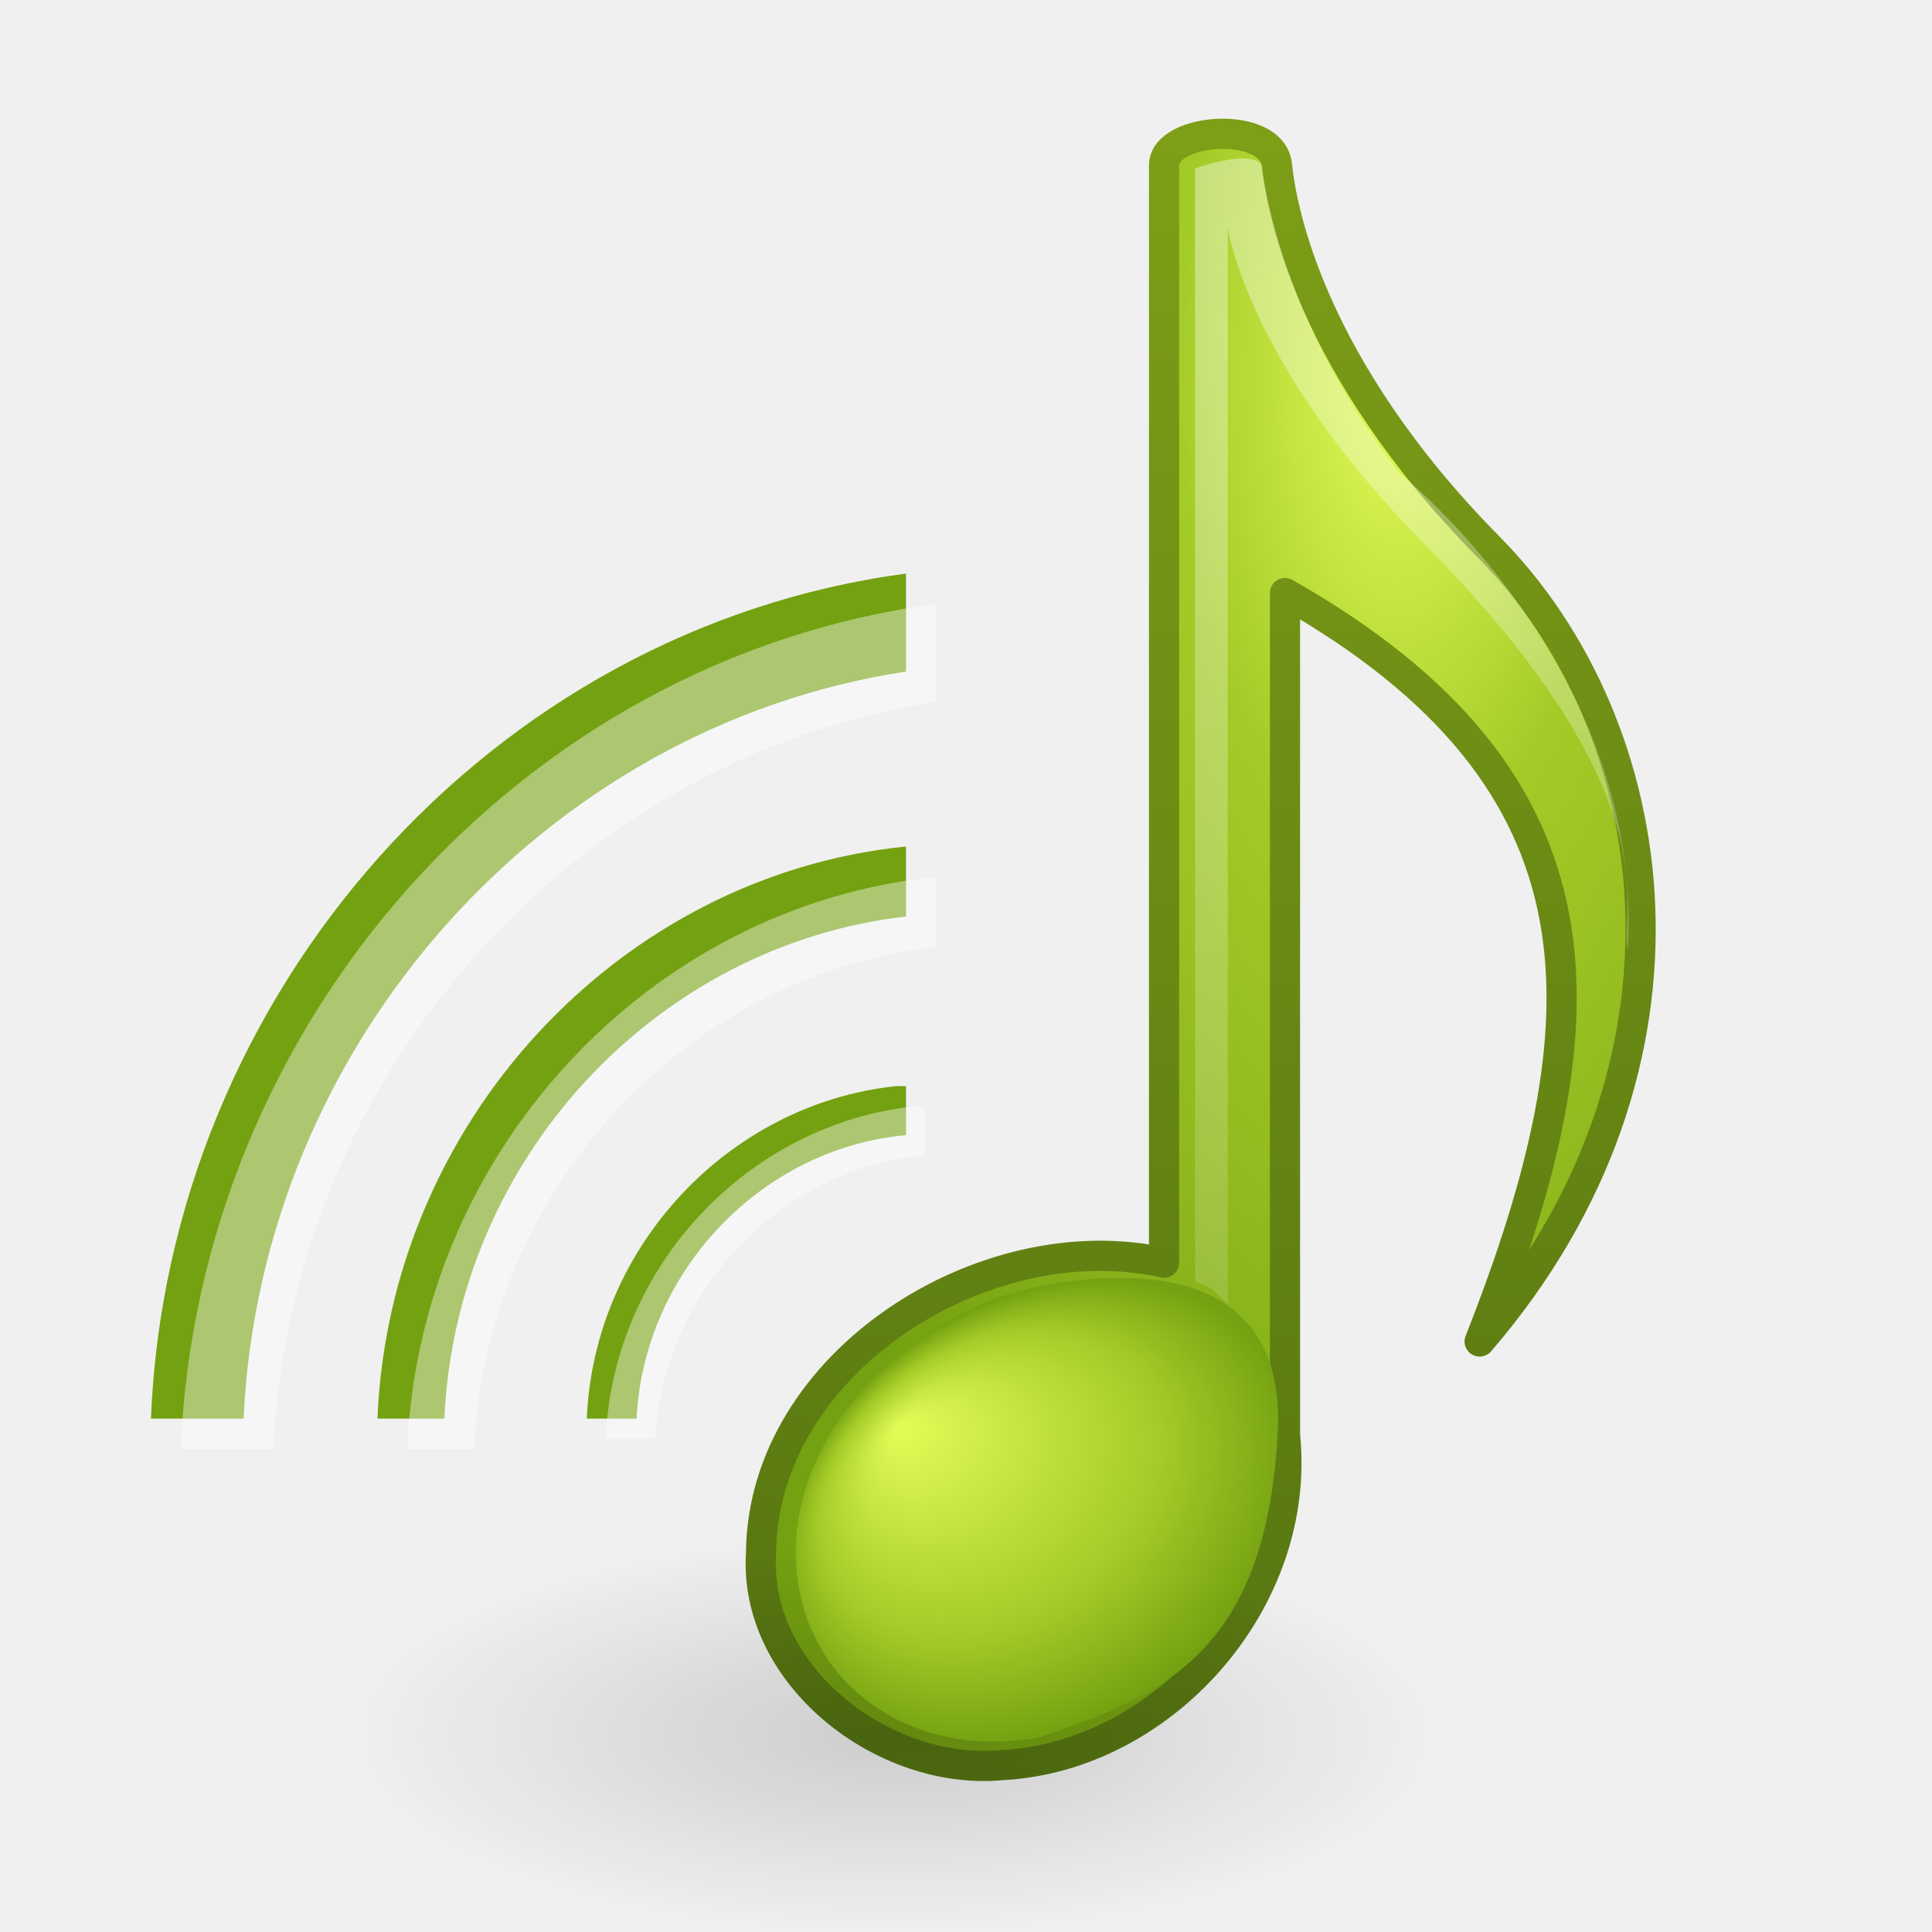
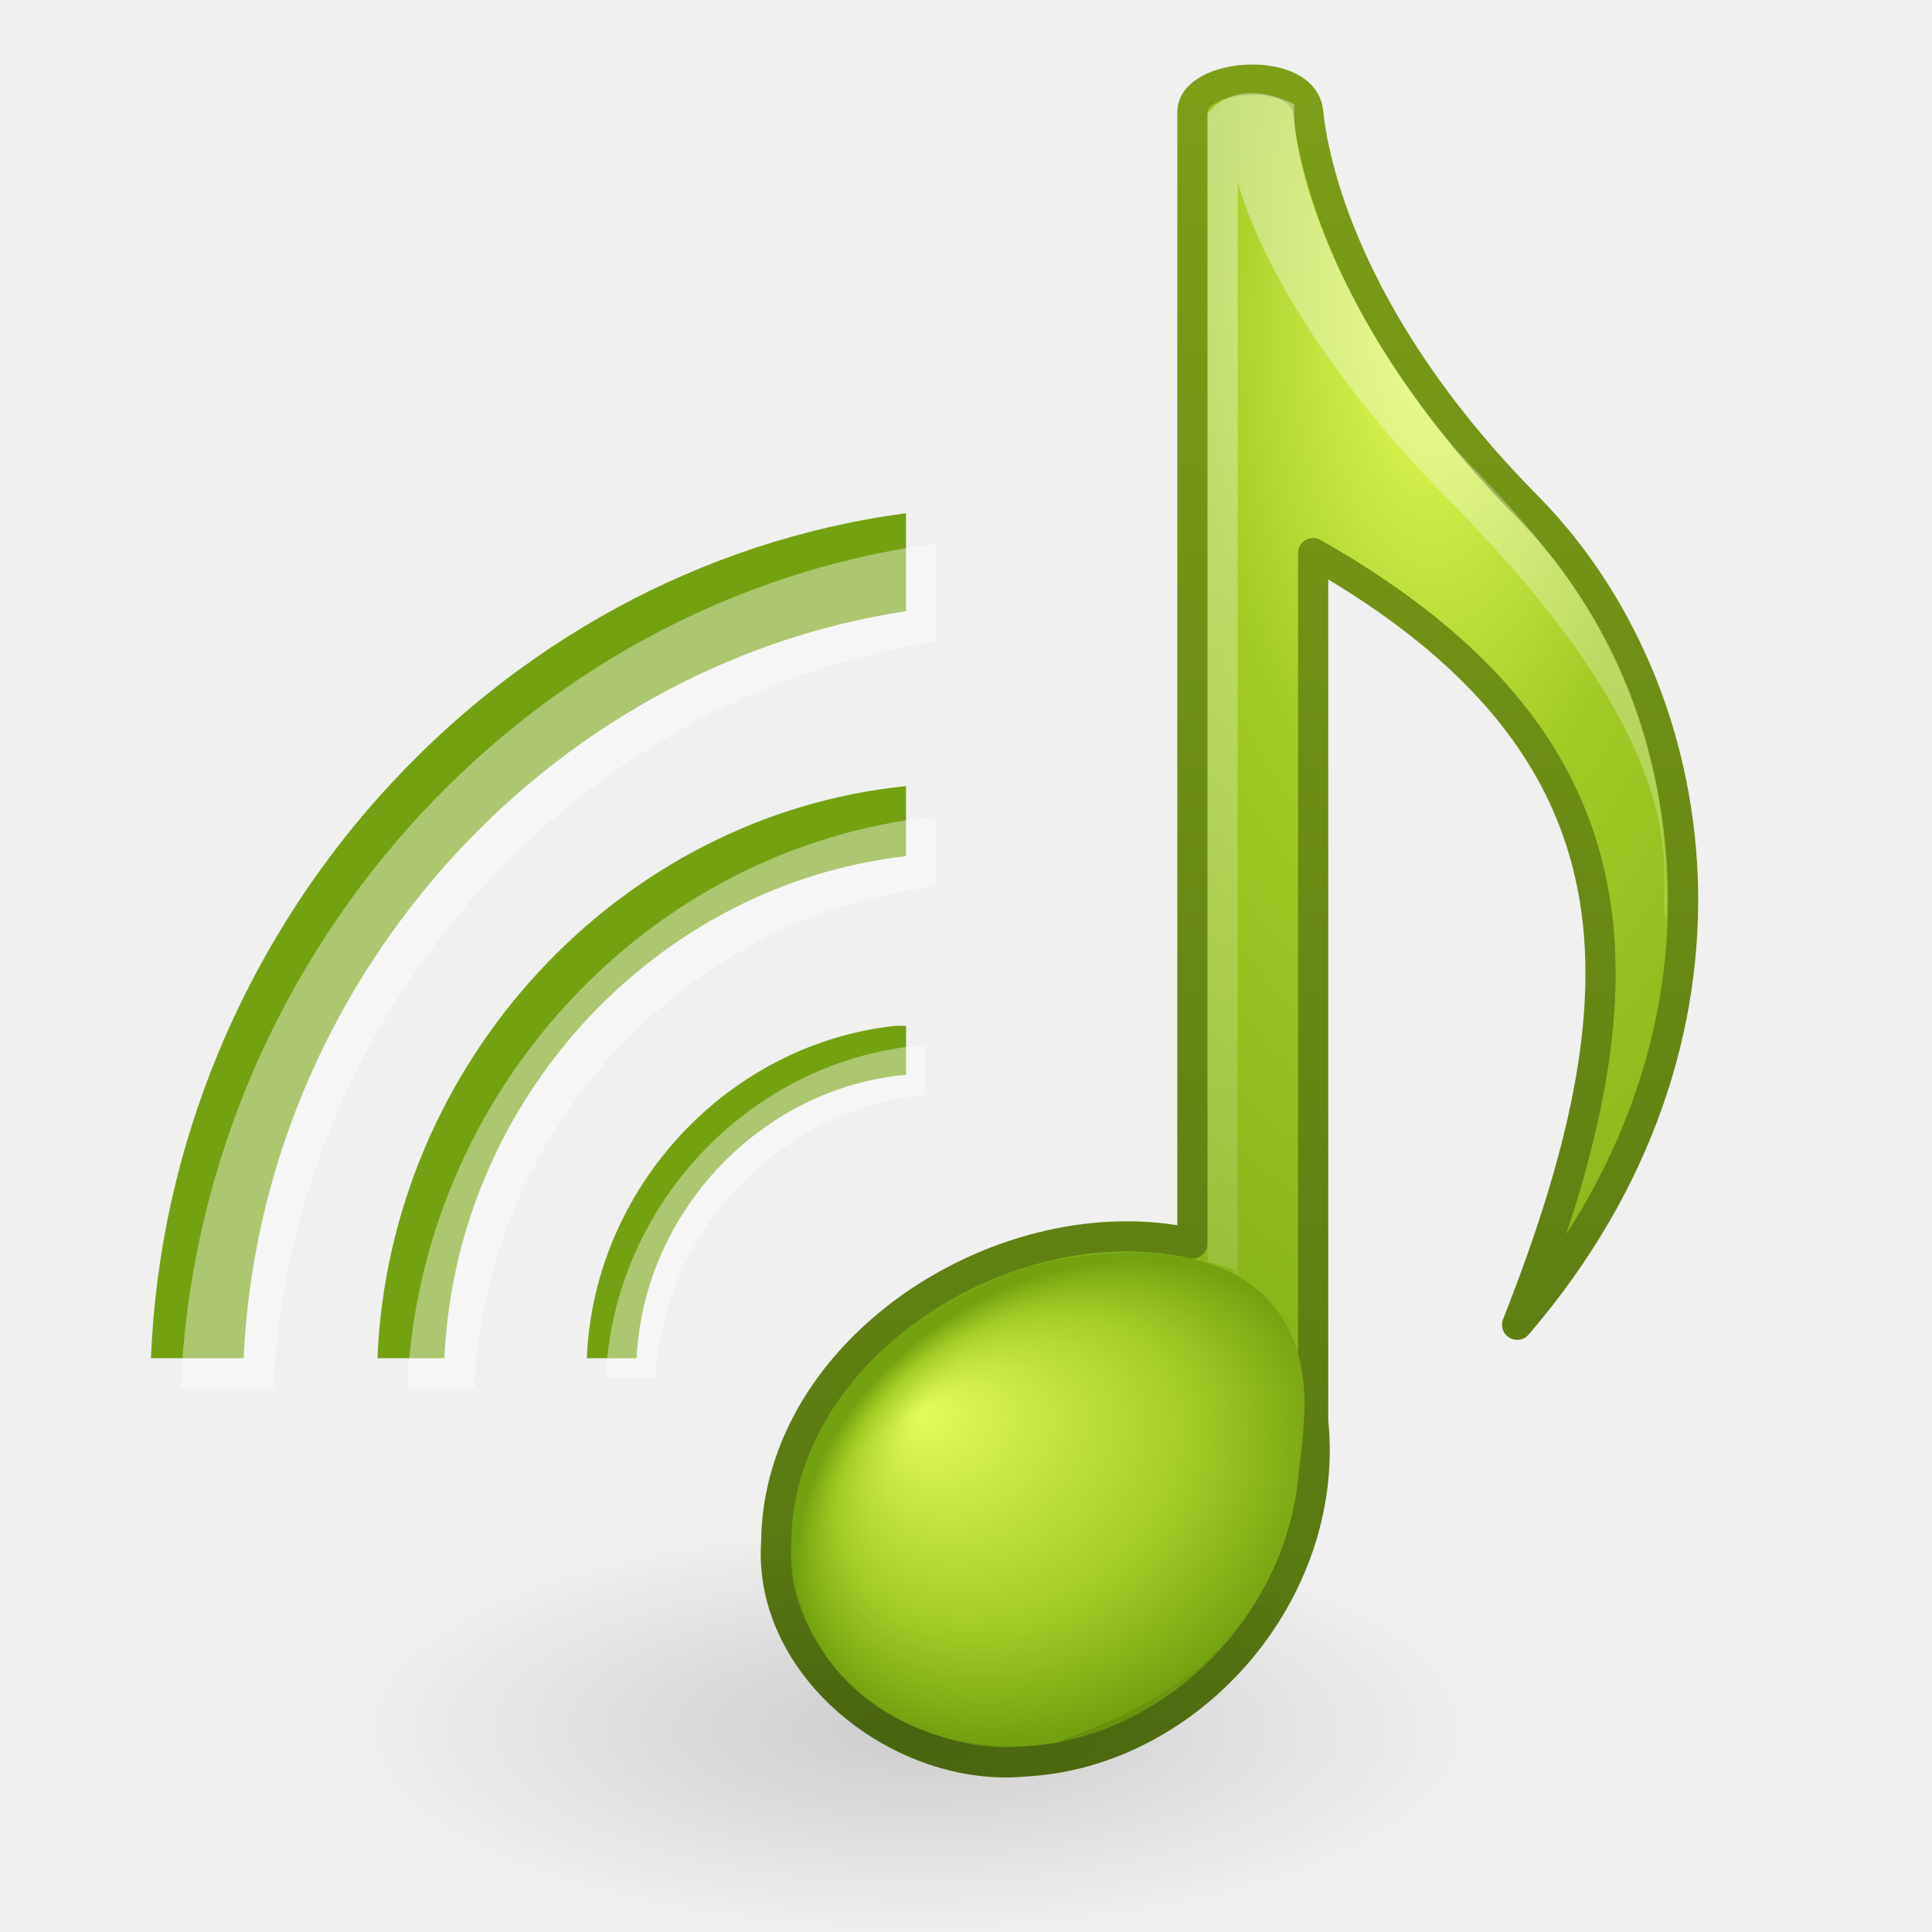
<svg xmlns="http://www.w3.org/2000/svg" xmlns:xlink="http://www.w3.org/1999/xlink" version="1.0" width="64" height="64" id="svg4167">
  <defs id="defs4169">
    <linearGradient id="linearGradient8838">
      <stop id="stop8840" style="stop-color:#000000;stop-opacity:1" offset="0" />
      <stop id="stop8842" style="stop-color:#000000;stop-opacity:0" offset="1" />
    </linearGradient>
    <linearGradient id="linearGradient2372-991">
      <stop id="stop3792" style="stop-color:#ffffff;stop-opacity:1" offset="0" />
      <stop id="stop3794" style="stop-color:#ffffff;stop-opacity:0.345" offset="1" />
    </linearGradient>
    <linearGradient id="linearGradient3242-978">
      <stop id="stop3812" style="stop-color:#e4fc58;stop-opacity:1" offset="0" />
      <stop id="stop3814" style="stop-color:#a3cb27;stop-opacity:1" offset="0.661" />
      <stop id="stop3816" style="stop-color:#74a111;stop-opacity:1" offset="1" />
    </linearGradient>
    <linearGradient id="linearGradient2490-435">
      <stop id="stop3806" style="stop-color:#547411;stop-opacity:1" offset="0" />
      <stop id="stop3808" style="stop-color:#7e9f17;stop-opacity:1;" offset="1" />
    </linearGradient>
    <linearGradient id="linearGradient3599-836">
      <stop id="stop3798" style="stop-color:#e4fc58;stop-opacity:1" offset="0" />
      <stop id="stop3800" style="stop-color:#a3cb27;stop-opacity:1" offset="0.325" />
      <stop id="stop3802" style="stop-color:#74a111;stop-opacity:1" offset="1" />
    </linearGradient>
-     <linearGradient xlink:href="#linearGradient2372-991" id="linearGradient3101" gradientUnits="userSpaceOnUse" gradientTransform="matrix(0.4528965,0,0,0.4530872,29.25396,-47.28439)" x1="28.479" y1="115.945" x2="28.479" y2="199.714" />
-     <radialGradient xlink:href="#linearGradient3242-978" id="radialGradient3104" gradientUnits="userSpaceOnUse" gradientTransform="matrix(1.467388,-0.6212711,0.3246397,1.190944,-3.9892,11.79976)" cx="17.059" cy="41.059" fx="14.688" fy="37.456" r="5.738" />
-     <radialGradient xlink:href="#linearGradient3599-836" id="radialGradient3107" gradientUnits="userSpaceOnUse" gradientTransform="matrix(1.883487,-1.8821747e-8,4.0266764e-8,4.020466,-20.17856,-55.79187)" cx="35.294" cy="16.98" fx="35.294" fy="16.98" r="12.03" />
-     <linearGradient xlink:href="#linearGradient2490-435" id="linearGradient3109" gradientUnits="userSpaceOnUse" gradientTransform="matrix(1.335021,0,0,1.333523,-0.8210643,-2.175305)" x1="26.717" y1="46.002" x2="26.717" y2="4.034" />
-     <radialGradient xlink:href="#linearGradient8838" id="radialGradient3112" gradientUnits="userSpaceOnUse" gradientTransform="matrix(1.712471,0,0,0.62754,-77.6213,54.56798)" cx="62.625" cy="4.625" fx="62.625" fy="4.625" r="10.625" />
+     <linearGradient xlink:href="#linearGradient2372-991" id="linearGradient3101" gradientUnits="userSpaceOnUse" gradientTransform="matrix(0.466976,0,0,0.4671258,29.54588,-50.72123)" x1="34.171" y1="116.018" x2="34.171" y2="199.936" />
+     <radialGradient xlink:href="#linearGradient3242-978" id="radialGradient3104" gradientUnits="userSpaceOnUse" gradientTransform="matrix(1.513006,-0.6405207,0.334732,1.227845,-4.282511,10.19359)" cx="17.059" cy="41.059" fx="14.688" fy="37.456" r="5.738" />
+     <radialGradient xlink:href="#linearGradient3599-836" id="radialGradient3107" gradientUnits="userSpaceOnUse" gradientTransform="matrix(1.942041,-1.9404926e-8,4.1518569e-8,4.145037,-21.08928,-59.4523)" cx="35.294" cy="16.98" fx="35.294" fy="16.98" r="12.03" />
+     <linearGradient xlink:href="#linearGradient2490-435" id="linearGradient3109" gradientUnits="userSpaceOnUse" gradientTransform="matrix(1.376524,0,0,1.374842,-1.130002,-4.174464)" x1="26.717" y1="46.002" x2="26.717" y2="4.034" />
+     <radialGradient xlink:href="#linearGradient8838" id="radialGradient3112" gradientUnits="userSpaceOnUse" gradientTransform="matrix(1.765708,0,0,0.6469839,-80.20367,54.28695)" cx="62.625" cy="4.625" fx="62.625" fy="4.625" r="10.625" />
  </defs>
-   <path d="m 42.567,19.645 c 0,9.009 0,18.879 0,27.888 0.57,5.507 -4.057,10.665 -9.38,10.938 -3.927,0.371 -8.243,-2.983 -7.976,-7.029 0.051,-6.302 7.406,-10.941 13.35,-9.615 0,-9.008 0,-34.99 0,-36.351 0,-1.256 3.589,-1.522 3.741,0 0.141,1.419 1.07,6.636 7.028,12.662 5.85,5.916 7.598,17.108 -0.315,26.301 4.209,-10.671 4.546,-18.552 -6.449,-24.794 z" id="path2588" style="fill:url(#radialGradient3107);fill-opacity:1;stroke:url(#linearGradient3109);stroke-width:1;stroke-linecap:round;stroke-linejoin:round;stroke-miterlimit:4;stroke-opacity:1;stroke-dasharray:none" />
-   <path style="opacity:0.15;fill:url(#radialGradient3112);fill-opacity:1;fill-rule:evenodd;stroke:none;stroke-width:1;marker:none;visibility:visible;display:inline;overflow:visible" id="path2598" d="m 47.817,57.47 c 0,3.682 -8.146,6.668 -18.195,6.668 -10.049,0 -18.195,-2.985 -18.195,-6.668 0,-3.682 8.146,-6.668 18.195,-6.668 10.049,0 18.195,2.985 18.195,6.668 l 0,0 z" />
-   <path d="m 34.372,57.567 c -4.469,0.762 -8.012,-2.042 -8.012,-6.166 0,-4.124 3.901,-8.085 8.37,-8.847 4.469,-0.762 7.614,0.372 7.614,4.496 -0.276,7.637 -3.747,9.123 -7.972,10.517 z" id="path2596" style="fill:url(#radialGradient3104);fill-opacity:1;stroke:none" />
-   <path d="m 40.673,7.55 c 0,4.651 0,18.719 0,35.654 -0.33,-0.28 -0.425,-0.572 -1.086,-0.739 l -1.3e-5,-0.21 1.3e-5,-36.675 c 0,0 1.802,-0.653 2.205,-0.117 0,0 0.461,4.929 4.578,10.219 0,0 8.102,6.448 7.56,15.77 C 53.543,30.396 55.715,26.637 47.162,17.995 41.32,12.092 40.673,7.55 40.673,7.55 z" id="path2594" style="opacity:0.4;fill:url(#linearGradient3101);fill-opacity:1;fill-rule:evenodd;stroke:none" />
-   <path style="font-size:medium;font-style:normal;font-variant:normal;font-weight:normal;font-stretch:normal;text-indent:0;text-align:start;text-decoration:none;line-height:normal;letter-spacing:normal;word-spacing:normal;text-transform:none;direction:ltr;block-progression:tb;writing-mode:lr-tb;text-anchor:start;baseline-shift:baseline;color:#000000;fill:#74a111;fill-opacity:1;stroke:none;stroke-width:0.9;marker:none;visibility:visible;display:inline;overflow:visible;enable-background:accumulate;font-family:Sans;-inkscape-font-specification:Sans" d="m 29.671,35.981 c -5.513,0.582 -9.998,5.311 -10.232,11.012 l 1.649,0 c 0.237,-4.89 4.167,-8.968 8.925,-9.389 l 0,-1.623 c -0.114,0.008 -0.228,-0.012 -0.341,0 z" id="path4097" />
-   <path style="font-size:medium;font-style:normal;font-variant:normal;font-weight:normal;font-stretch:normal;text-indent:0;text-align:start;text-decoration:none;line-height:normal;letter-spacing:normal;word-spacing:normal;text-transform:none;direction:ltr;block-progression:tb;writing-mode:lr-tb;text-anchor:start;baseline-shift:baseline;color:#000000;fill:#74a111;fill-opacity:1;stroke:none;stroke-width:1.2;marker:none;visibility:visible;display:inline;overflow:visible;enable-background:accumulate;font-family:Sans;-inkscape-font-specification:Sans" d="m 30.012,28.041 c -9.529,0.96 -17.114,9.172 -17.508,18.952 l 2.217,0 c 0.377,-8.553 6.975,-15.683 15.291,-16.633 l 0,-2.318 z" id="path4099" />
-   <path style="font-size:medium;font-style:normal;font-variant:normal;font-weight:normal;font-stretch:normal;text-indent:0;text-align:start;text-decoration:none;line-height:normal;letter-spacing:normal;word-spacing:normal;text-transform:none;direction:ltr;block-progression:tb;writing-mode:lr-tb;text-anchor:start;baseline-shift:baseline;color:#000000;fill:#74a111;fill-opacity:1;stroke:none;stroke-width:1.7;marker:none;visibility:visible;display:inline;overflow:visible;enable-background:accumulate;font-family:Sans;-inkscape-font-specification:Sans" d="M 30.012,19 C 16.264,20.832 5.569,32.863 5,46.993 l 3.07,0 c 0.562,-12.375 9.944,-22.922 21.942,-24.747 l 0,-3.246 z" id="path4101" />
-   <path id="path3010" d="M 31,20.007 C 17.251,21.84 6.557,33.87 5.988,48 L 9.058,48 C 9.62,35.625 19.002,25.078 31,23.253 l 0,-3.246 z" style="font-size:medium;font-style:normal;font-variant:normal;font-weight:normal;font-stretch:normal;text-indent:0;text-align:start;text-decoration:none;line-height:normal;letter-spacing:normal;word-spacing:normal;text-transform:none;direction:ltr;block-progression:tb;writing-mode:lr-tb;text-anchor:start;baseline-shift:baseline;opacity:0.4;color:#000000;fill:#ffffff;fill-opacity:1;stroke:none;stroke-width:1.7;marker:none;visibility:visible;display:inline;overflow:visible;enable-background:accumulate;font-family:Sans;-inkscape-font-specification:Sans" />
-   <path id="path3780" d="M 31,29.048 C 21.47,30.008 13.886,38.22 13.491,48 l 2.217,0 c 0.377,-8.553 6.975,-15.683 15.291,-16.633 l 0,-2.318 z" style="font-size:medium;font-style:normal;font-variant:normal;font-weight:normal;font-stretch:normal;text-indent:0;text-align:start;text-decoration:none;line-height:normal;letter-spacing:normal;word-spacing:normal;text-transform:none;direction:ltr;block-progression:tb;writing-mode:lr-tb;text-anchor:start;baseline-shift:baseline;opacity:0.4;color:#000000;fill:#ffffff;fill-opacity:1;stroke:none;stroke-width:1.2;marker:none;visibility:visible;display:inline;overflow:visible;enable-background:accumulate;font-family:Sans;-inkscape-font-specification:Sans" />
-   <path id="path3782" d="m 30.298,36.649 c -5.513,0.582 -9.998,5.311 -10.232,11.012 l 1.649,0 c 0.237,-4.89 4.167,-8.968 8.925,-9.389 l 0,-1.623 c -0.114,0.008 -0.228,-0.012 -0.341,0 z" style="font-size:medium;font-style:normal;font-variant:normal;font-weight:normal;font-stretch:normal;text-indent:0;text-align:start;text-decoration:none;line-height:normal;letter-spacing:normal;word-spacing:normal;text-transform:none;direction:ltr;block-progression:tb;writing-mode:lr-tb;text-anchor:start;baseline-shift:baseline;opacity:0.4;color:#000000;fill:#ffffff;fill-opacity:1;stroke:none;stroke-width:0.9;marker:none;visibility:visible;display:inline;overflow:visible;enable-background:accumulate;font-family:Sans;-inkscape-font-specification:Sans" />
+   <path d="m 43.5,18.322 c 0,9.288 0,19.464 0,28.752 0.588,5.678 -4.076,10.996 -9.564,11.277 -4.049,0.382 -8.499,-3.075 -8.224,-7.247 0.052,-6.497 7.659,-11.28 13.788,-9.913 0,-9.287 0,-36.074 0,-37.477 0,-1.295 3.678,-1.569 3.834,0 0.146,1.463 1.104,6.842 7.247,13.054 6.032,6.1 7.834,17.638 -0.324,27.116 C 54.596,32.883 54.837,24.758 43.5,18.322 z" id="path2588" style="fill:url(#radialGradient3107);fill-opacity:1;stroke:url(#linearGradient3109);stroke-width:1;stroke-linecap:round;stroke-linejoin:round;stroke-miterlimit:4;stroke-opacity:1;stroke-dasharray:none" />
+   <path style="opacity:0.15;fill:url(#radialGradient3112);fill-opacity:1;fill-rule:evenodd;stroke:none;stroke-width:1;marker:none;visibility:visible;display:inline;overflow:visible" id="path2598" d="m 49.134,57.279 c 0,3.797 -8.399,6.874 -18.761,6.874 -10.361,0 -18.761,-3.078 -18.761,-6.874 0,-3.797 8.399,-6.874 18.761,-6.874 10.361,0 18.761,3.078 18.761,6.874 l 0,0 z" />
+   <path d="M 34.999,57.72 C 30.391,58.506 26.26,55.58 26.26,51.329 c 0,-4.251 4.364,-8.846 8.971,-9.632 4.608,-0.786 7.987,0.622 7.987,4.874 -0.284,7.874 -4.511,9.747 -8.22,11.149 z" id="path2596" style="fill:url(#radialGradient3104);fill-opacity:1;stroke:none" />
+   <path d="m 41,6 c 0,4.795 0,18.741 0,36.2 -0.34,-0.289 -0.318,-0.219 -1,-0.392 L 40,41.591 40,3.78 c 0,0 0.832,-1.321 2.882,-0.325 -0.136,1.397 0.851,6.07 5.368,11.456 2.692,2.897 7.196,6.92 6.943,15.543 C 54.794,29.366 56.83,25.491 48.011,16.581 41.987,10.495 41,6 41,6 z" id="path2594" style="opacity:0.4;fill:url(#linearGradient3101);fill-opacity:1;fill-rule:evenodd;stroke:none" />
+   <g id="g3057" transform="translate(-9.534568,9.892329)">
+     <path id="path4097-8" d="m 39.206,24.089 c -5.513,0.582 -9.998,5.311 -10.232,11.012 l 1.649,0 c 0.237,-4.89 4.167,-8.968 8.925,-9.389 l 0,-1.623 c -0.114,0.008 -0.228,-0.012 -0.341,0 z" style="font-size:medium;font-style:normal;font-variant:normal;font-weight:normal;font-stretch:normal;text-indent:0;text-align:start;text-decoration:none;line-height:normal;letter-spacing:normal;word-spacing:normal;text-transform:none;direction:ltr;block-progression:tb;writing-mode:lr-tb;text-anchor:start;baseline-shift:baseline;color:#000000;fill:#74a111;fill-opacity:1;stroke:none;stroke-width:0.9;marker:none;visibility:visible;display:inline;overflow:visible;enable-background:accumulate;font-family:Sans;-inkscape-font-specification:Sans" />
+     <path id="path4099-4" d="m 39.547,16.149 c -9.529,0.96 -17.114,9.172 -17.508,18.952 l 2.217,0 c 0.377,-8.553 6.975,-15.683 15.291,-16.633 l 0,-2.318 z" style="font-size:medium;font-style:normal;font-variant:normal;font-weight:normal;font-stretch:normal;text-indent:0;text-align:start;text-decoration:none;line-height:normal;letter-spacing:normal;word-spacing:normal;text-transform:none;direction:ltr;block-progression:tb;writing-mode:lr-tb;text-anchor:start;baseline-shift:baseline;color:#000000;fill:#74a111;fill-opacity:1;stroke:none;stroke-width:1.2;marker:none;visibility:visible;display:inline;overflow:visible;enable-background:accumulate;font-family:Sans;-inkscape-font-specification:Sans" />
+     <path id="path4101-2" d="M 39.547,7.108 C 25.798,8.94 15.103,20.971 14.535,35.1 l 3.07,0 c 0.562,-12.375 9.944,-22.922 21.942,-24.747 l 0,-3.246 z" style="font-size:medium;font-style:normal;font-variant:normal;font-weight:normal;font-stretch:normal;text-indent:0;text-align:start;text-decoration:none;line-height:normal;letter-spacing:normal;word-spacing:normal;text-transform:none;direction:ltr;block-progression:tb;writing-mode:lr-tb;text-anchor:start;baseline-shift:baseline;color:#000000;fill:#74a111;fill-opacity:1;stroke:none;stroke-width:1.7;marker:none;visibility:visible;display:inline;overflow:visible;enable-background:accumulate;font-family:Sans;-inkscape-font-specification:Sans" />
+     <path style="font-size:medium;font-style:normal;font-variant:normal;font-weight:normal;font-stretch:normal;text-indent:0;text-align:start;text-decoration:none;line-height:normal;letter-spacing:normal;word-spacing:normal;text-transform:none;direction:ltr;block-progression:tb;writing-mode:lr-tb;text-anchor:start;baseline-shift:baseline;opacity:0.4;color:#000000;fill:#ffffff;fill-opacity:1;stroke:none;stroke-width:1.7;marker:none;visibility:visible;display:inline;overflow:visible;enable-background:accumulate;font-family:Sans;-inkscape-font-specification:Sans" d="M 40.535,8.115 C 26.786,9.947 16.091,21.978 15.522,36.108 l 3.07,0 C 19.155,23.732 28.536,13.186 40.535,11.361 l 0,-3.246 z" id="path3010" />
+     <path style="font-size:medium;font-style:normal;font-variant:normal;font-weight:normal;font-stretch:normal;text-indent:0;text-align:start;text-decoration:none;line-height:normal;letter-spacing:normal;word-spacing:normal;text-transform:none;direction:ltr;block-progression:tb;writing-mode:lr-tb;text-anchor:start;baseline-shift:baseline;opacity:0.4;color:#000000;fill:#ffffff;fill-opacity:1;stroke:none;stroke-width:1.2;marker:none;visibility:visible;display:inline;overflow:visible;enable-background:accumulate;font-family:Sans;-inkscape-font-specification:Sans" d="m 40.534,17.156 c -9.529,0.96 -17.114,9.172 -17.508,18.952 l 2.217,0 c 0.377,-8.553 6.975,-15.683 15.291,-16.633 l 0,-2.318 z" id="path3780" />
+     <path style="font-size:medium;font-style:normal;font-variant:normal;font-weight:normal;font-stretch:normal;text-indent:0;text-align:start;text-decoration:none;line-height:normal;letter-spacing:normal;word-spacing:normal;text-transform:none;direction:ltr;block-progression:tb;writing-mode:lr-tb;text-anchor:start;baseline-shift:baseline;opacity:0.4;color:#000000;fill:#ffffff;fill-opacity:1;stroke:none;stroke-width:0.9;marker:none;visibility:visible;display:inline;overflow:visible;enable-background:accumulate;font-family:Sans;-inkscape-font-specification:Sans" d="m 39.833,24.757 c -5.513,0.582 -9.998,5.311 -10.232,11.012 l 1.649,0 C 31.486,30.878 35.416,26.8 40.174,26.379 l 0,-1.623 c -0.114,0.008 -0.228,-0.012 -0.341,0 z" id="path3782" />
+   </g>
</svg>
